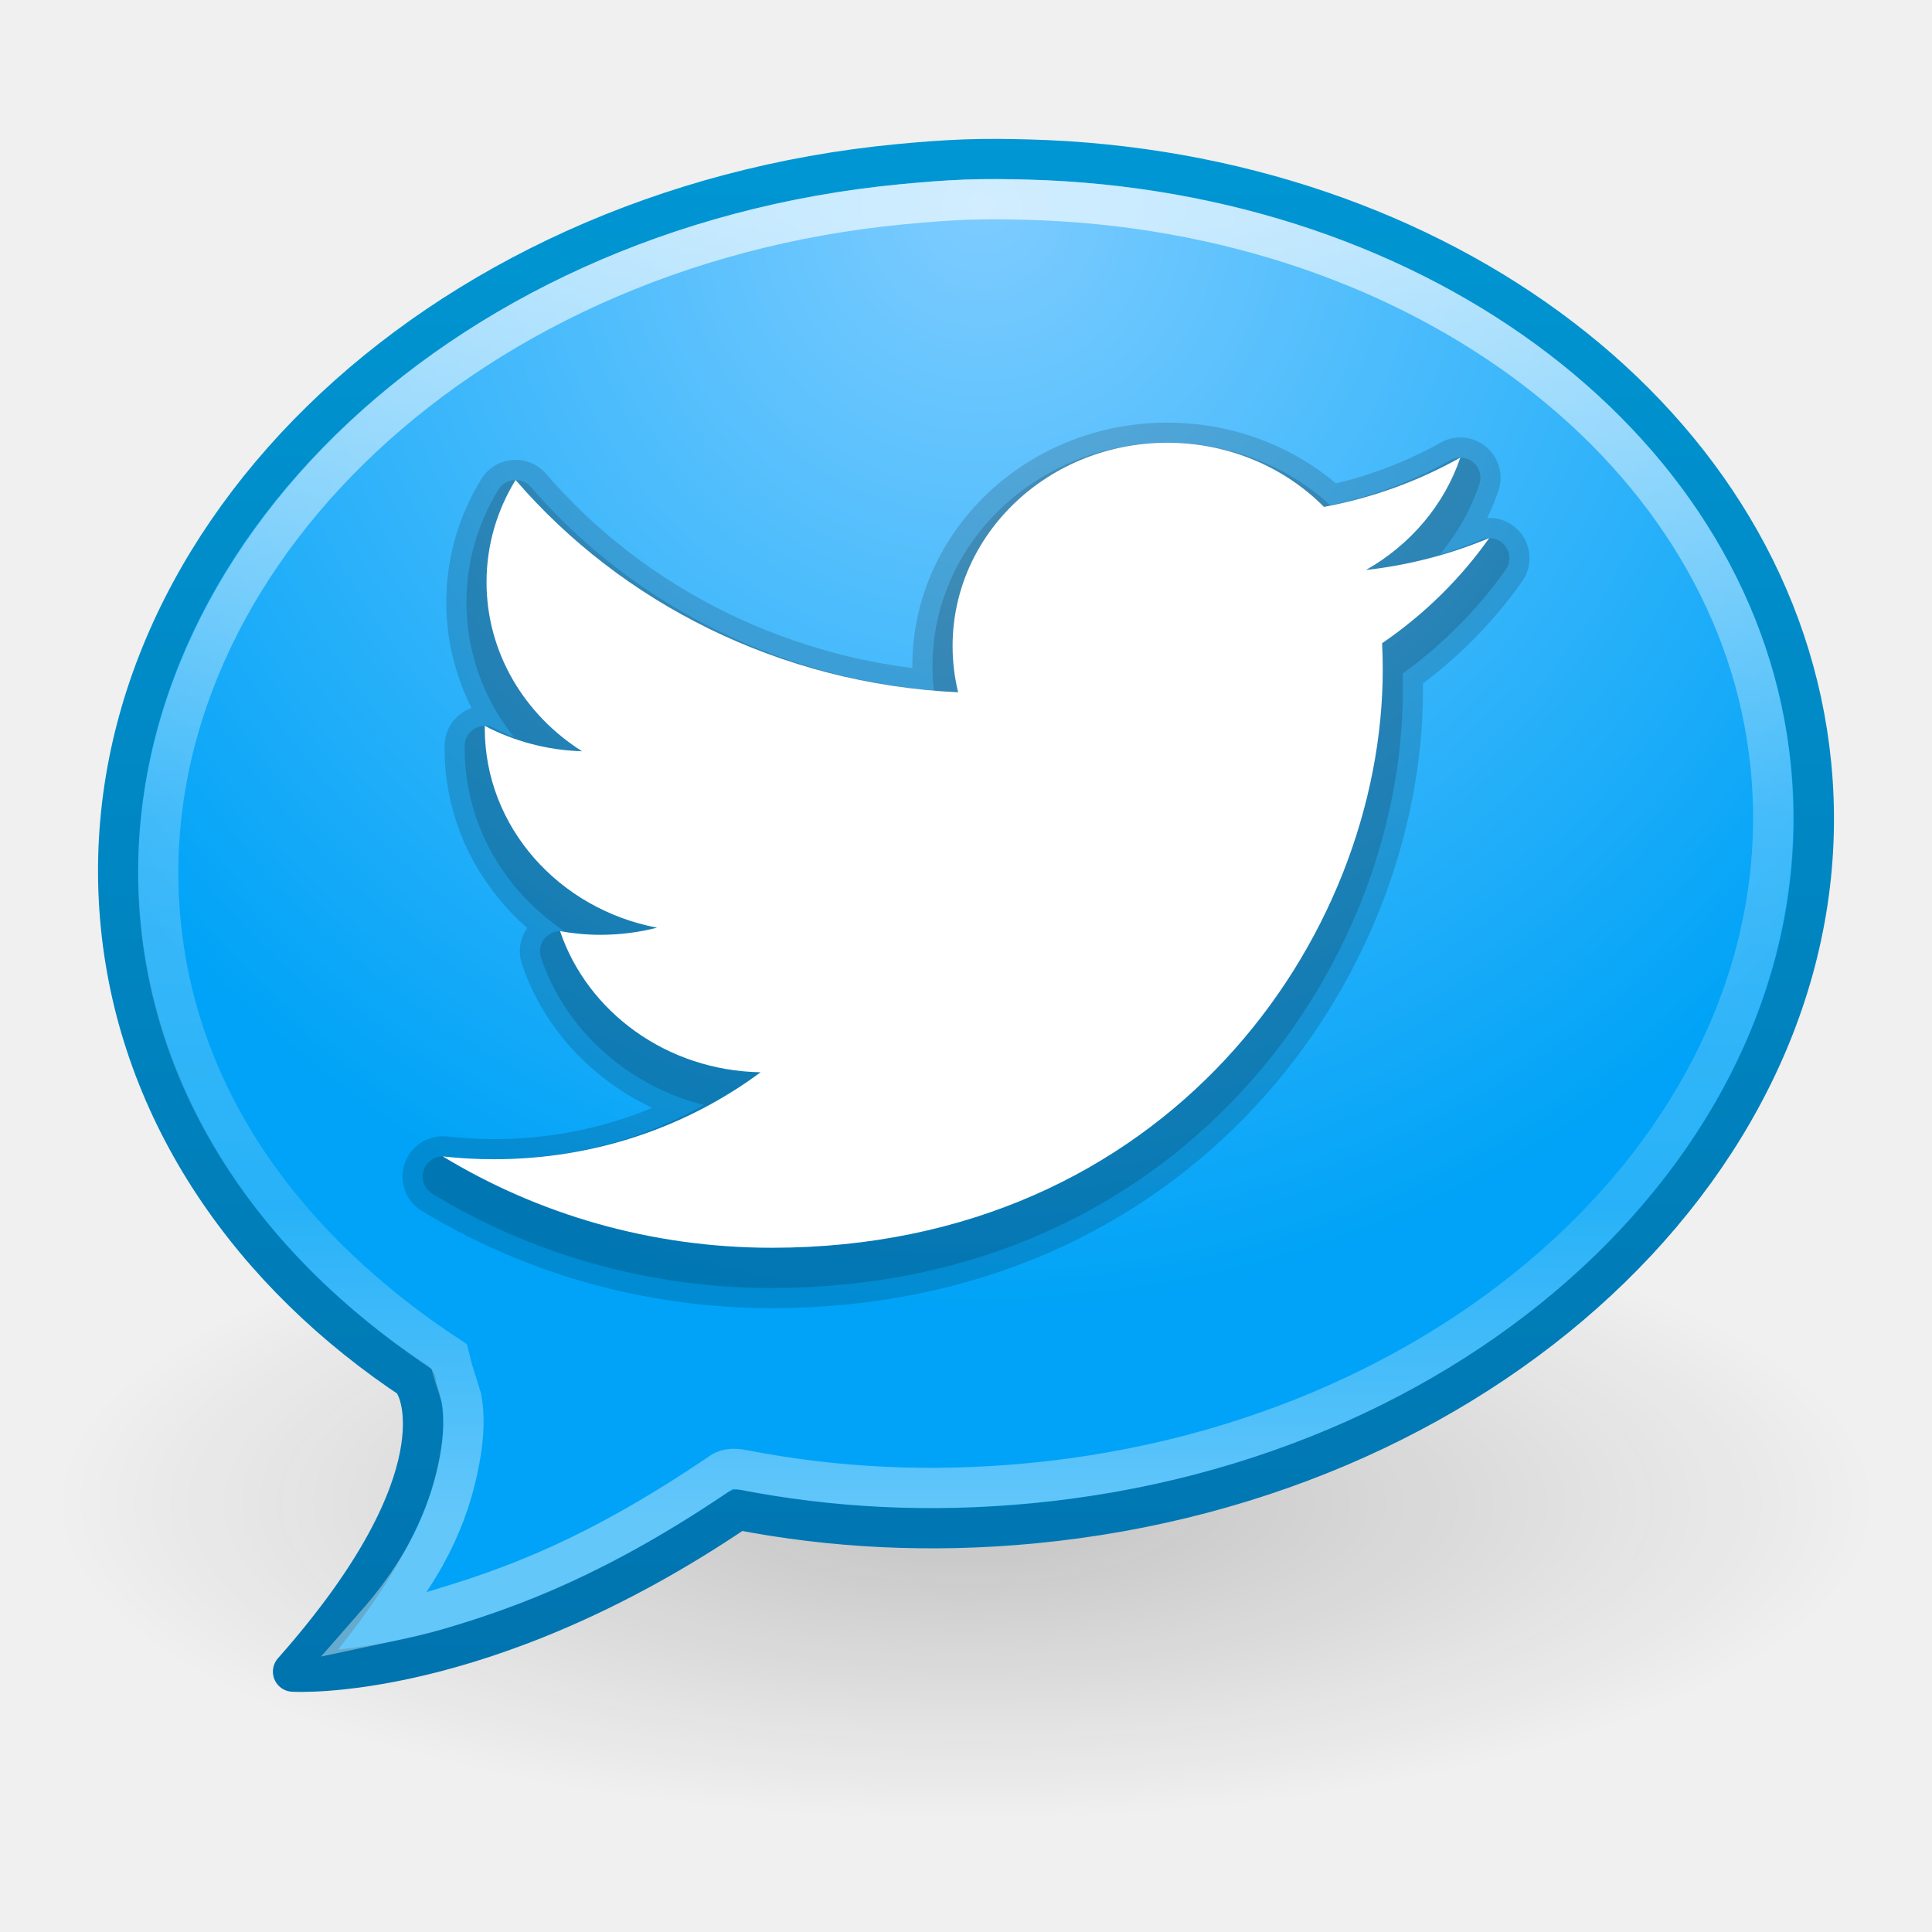
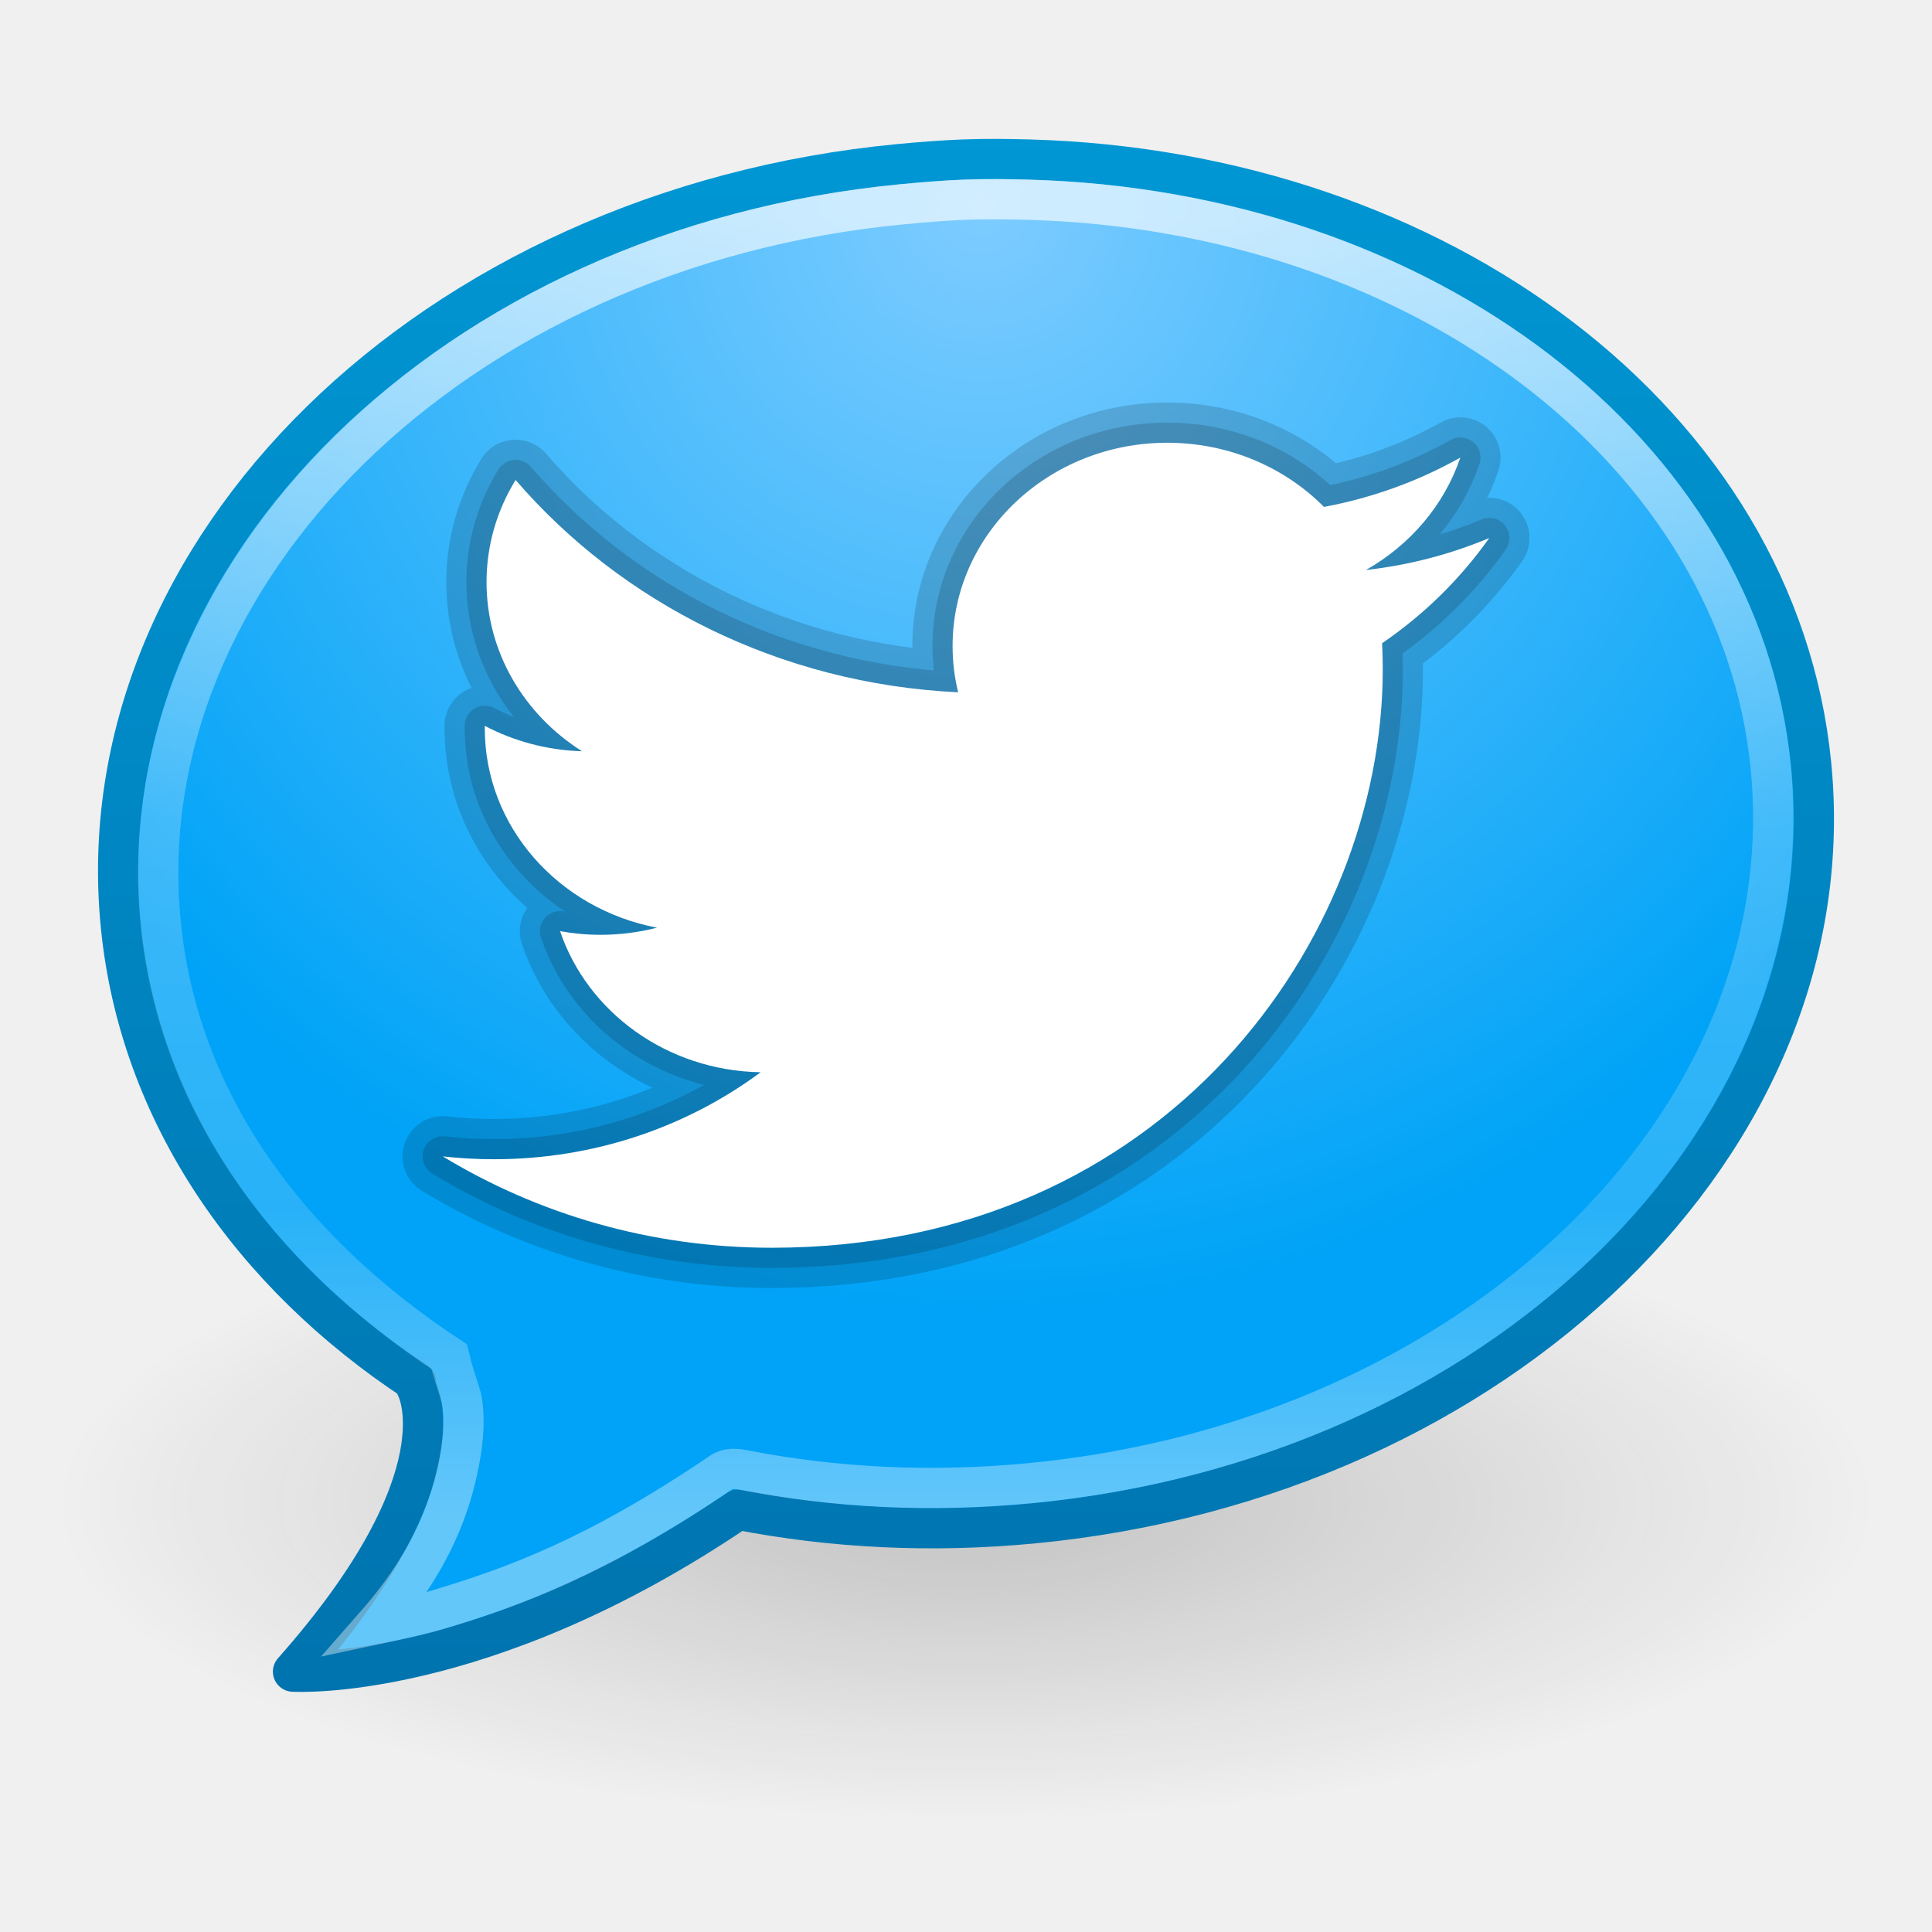
<svg xmlns="http://www.w3.org/2000/svg" xmlns:xlink="http://www.w3.org/1999/xlink" version="1.1" width="48" height="48" id="svg3996">
  <defs id="defs3998">
    <linearGradient id="linearGradient3828">
      <stop id="stop3830" offset="0" style="stop-color:#1c3d7b;stop-opacity:1;" />
      <stop style="stop-color:#1f4286;stop-opacity:1;" offset="0.218" id="stop3840" />
      <stop style="stop-color:#163162;stop-opacity:1;" offset="0.384" id="stop3832" />
      <stop style="stop-color:#122850;stop-opacity:1;" offset="0.761" id="stop3834" />
      <stop id="stop3836" offset="1" style="stop-color:#0b182f;stop-opacity:1;" />
    </linearGradient>
    <linearGradient id="linearGradient3837">
      <stop style="stop-color:#0b182f;stop-opacity:0.078;" offset="0" id="stop3839" />
      <stop style="stop-color:#0b182f;stop-opacity:0.565;" offset="1" id="stop3841" />
    </linearGradient>
    <linearGradient id="linearGradient3829">
      <stop style="stop-color:#161616;stop-opacity:1;" offset="0" id="stop3831" />
      <stop id="stop3824" offset="0.25" style="stop-color:#3c3c3c;stop-opacity:1;" />
      <stop id="stop3822" offset="0.5" style="stop-color:#393939;stop-opacity:1;" />
      <stop style="stop-color:#333333;stop-opacity:1;" offset="1" id="stop3833" />
    </linearGradient>
    <linearGradient id="linearGradient3793">
      <stop style="stop-color:#7dccff;stop-opacity:1;" offset="0" id="stop3795" />
      <stop style="stop-color:#00a3f7;stop-opacity:1;" offset="1" id="stop3797" />
    </linearGradient>
    <linearGradient x1="132.341" y1="2.292" x2="132.341" y2="33.333" id="linearGradient6784-9" xlink:href="#linearGradient6786-4" gradientUnits="userSpaceOnUse" gradientTransform="matrix(1.189189,0,0,1.410706,-126.1409,-11.84258)" />
    <linearGradient id="linearGradient6786-4">
      <stop id="stop6788-2" style="stop-color:#ffffff;stop-opacity:0.648;" offset="0" />
      <stop id="stop6790-0" style="stop-color:#ffffff;stop-opacity:0.235" offset="0.464" />
      <stop id="stop6792-0" style="stop-color:#ffffff;stop-opacity:0.157" offset="0.762" />
      <stop id="stop6794-4" style="stop-color:#ffffff;stop-opacity:0.392" offset="1" />
    </linearGradient>
    <linearGradient x1="22.643" y1="26.967" x2="22.643" y2="30.984" id="linearGradient6883" xlink:href="#linearGradient3922" gradientUnits="userSpaceOnUse" gradientTransform="matrix(1.23944,0,0,1.240176,2.503869,6.621094)" />
    <linearGradient id="linearGradient3922">
      <stop id="stop3924" style="stop-color:#000000;stop-opacity:1" offset="0" />
      <stop id="stop3926-9" style="stop-color:#000000;stop-opacity:0" offset="1" />
    </linearGradient>
    <linearGradient x1="22.643" y1="26.967" x2="22.643" y2="30.984" id="linearGradient6886" xlink:href="#linearGradient3922" gradientUnits="userSpaceOnUse" gradientTransform="matrix(1.333335,0,0,1.333335,0.0846107,3.459921)" />
    <linearGradient x1="-51.786" y1="53.514" x2="-51.786" y2="3.634" id="linearGradient3394-3" xlink:href="#linearGradient3104-8-8-97-9" gradientUnits="userSpaceOnUse" gradientTransform="matrix(1.070043,0,0,1.124451,78.92339,-1.102116)" />
    <linearGradient id="linearGradient3104-8-8-97-9">
      <stop id="stop3106-5-4-3-6" style="stop-color:#0072ad;stop-opacity:1;" offset="0" />
      <stop id="stop3108-4-3-7-0" style="stop-color:#0098d5;stop-opacity:1;" offset="1" />
    </linearGradient>
    <linearGradient x1="-60.961" y1="28.234" x2="-60.914" y2="104.842" id="linearGradient6654-1" xlink:href="#linearGradient3600-8-3" gradientUnits="userSpaceOnUse" gradientTransform="matrix(0.5837891,3.5977471e-4,-3.5543764e-4,0.5909127,61.56502,-10.15705)" />
    <linearGradient id="linearGradient3600-8-3">
      <stop id="stop3828-7-6" style="stop-color:#9fd89a;stop-opacity:1;" offset="0" />
      <stop id="stop3604-2-5" style="stop-color:#40b742;stop-opacity:1;" offset="1" />
    </linearGradient>
    <linearGradient id="linearGradient8838-561-565">
      <stop id="stop4621" style="stop-color:#0a0a0a;stop-opacity:1" offset="0" />
      <stop id="stop4623" style="stop-color:#0a0a0a;stop-opacity:0" offset="1" />
    </linearGradient>
    <radialGradient cx="62.625" cy="4.625" r="10.625" fx="62.625" fy="4.625" id="radialGradient3994" xlink:href="#linearGradient8838-561-565" gradientUnits="userSpaceOnUse" gradientTransform="matrix(2.886278,0,0,1.003922,-148.7532,46.02351)" />
    <linearGradient xlink:href="#linearGradient6786-4" id="linearGradient3015" gradientUnits="userSpaceOnUse" gradientTransform="matrix(1.189189,0,0,1.410706,-126.1409,4.157415)" x1="132.341" y1="2.292" x2="132.341" y2="33.333" />
    <linearGradient xlink:href="#linearGradient3104-8-8-97-9" id="linearGradient3026" gradientUnits="userSpaceOnUse" gradientTransform="matrix(1.070043,0,0,1.124451,78.92339,-1.102116)" x1="-51.786" y1="53.514" x2="-51.786" y2="3.634" />
    <linearGradient xlink:href="#linearGradient3600-8-3" id="linearGradient3029" gradientUnits="userSpaceOnUse" gradientTransform="matrix(0.5837891,3.5977471e-4,-3.5543764e-4,0.5909127,61.68366,-10.44518)" x1="-60.961" y1="28.234" x2="-60.914" y2="104.842" />
    <radialGradient xlink:href="#linearGradient8838-561-565" id="radialGradient3032" gradientUnits="userSpaceOnUse" gradientTransform="matrix(2.886278,0,0,1.003922,-148.7532,46.02351)" cx="62.625" cy="4.625" fx="62.625" fy="4.625" r="10.625" />
    <radialGradient xlink:href="#linearGradient8838-561-565" id="radialGradient3846" gradientUnits="userSpaceOnUse" gradientTransform="matrix(2.886278,0,0,1.003922,-148.7532,46.02351)" cx="62.625" cy="4.625" fx="62.625" fy="4.625" r="10.625" />
    <linearGradient xlink:href="#linearGradient3600-8-3" id="linearGradient3848" gradientUnits="userSpaceOnUse" gradientTransform="matrix(0.5837891,3.5977471e-4,-3.5543764e-4,0.5909127,61.68366,-10.44518)" x1="-60.961" y1="28.234" x2="-60.914" y2="104.842" />
    <linearGradient xlink:href="#linearGradient3104-8-8-97-9" id="linearGradient3850" gradientUnits="userSpaceOnUse" gradientTransform="matrix(1.070043,0,0,1.124451,78.92339,-1.102116)" x1="-51.786" y1="53.514" x2="-51.786" y2="3.634" />
    <linearGradient xlink:href="#linearGradient6786-4" id="linearGradient3852" gradientUnits="userSpaceOnUse" gradientTransform="matrix(1.189189,0,0,1.410706,-126.1409,4.157415)" x1="132.341" y1="2.292" x2="132.341" y2="33.333" />
    <linearGradient xlink:href="#linearGradient6786-4" id="linearGradient3857" gradientUnits="userSpaceOnUse" gradientTransform="matrix(1.189189,0,0,1.410706,-126.1409,4.157415)" x1="132.341" y1="2.292" x2="132.341" y2="33.333" />
    <linearGradient xlink:href="#linearGradient3104-8-8-97-9" id="linearGradient3860" gradientUnits="userSpaceOnUse" gradientTransform="matrix(1.070043,0,0,1.124451,78.92339,-1.102116)" x1="-51.786" y1="53.514" x2="-51.786" y2="3.634" />
    <linearGradient xlink:href="#linearGradient3600-8-3" id="linearGradient3863" gradientUnits="userSpaceOnUse" gradientTransform="matrix(0.5837891,3.5977471e-4,-3.5543764e-4,0.5909127,61.68366,-10.44518)" x1="-60.961" y1="28.234" x2="-60.914" y2="104.842" />
    <radialGradient xlink:href="#linearGradient8838-561-565" id="radialGradient3866" gradientUnits="userSpaceOnUse" gradientTransform="matrix(2.886278,0,0,1.003922,-148.7532,46.02351)" cx="62.625" cy="4.625" fx="62.625" fy="4.625" r="10.625" />
    <linearGradient xlink:href="#linearGradient3600-8-3" id="linearGradient3791" gradientUnits="userSpaceOnUse" gradientTransform="matrix(0.5837891,3.5977471e-4,-3.5543764e-4,0.5909127,-21.40138,-7.970308)" x1="-60.961" y1="28.234" x2="-60.914" y2="104.842" />
    <radialGradient xlink:href="#linearGradient3793" id="radialGradient3801" cx="32.53" cy="4.223" fx="32.53" fy="4.223" r="29" gradientTransform="matrix(-1.263588,2.7508939e-8,-2.7917323e-8,-1.282347,73.63528,12.46786)" gradientUnits="userSpaceOnUse" />
    <linearGradient xlink:href="#linearGradient3837" id="linearGradient3041" gradientUnits="userSpaceOnUse" x1="32.337" y1="12.908" x2="32.105" y2="46.584" gradientTransform="matrix(0.9153915,0,0,0.9153915,2.707473,2.39338)" />
    <linearGradient xlink:href="#linearGradient6786-4" id="linearGradient3044" gradientUnits="userSpaceOnUse" gradientTransform="matrix(1.189189,0,0,1.410706,-126.1409,4.157415)" x1="132.341" y1="2.292" x2="132.341" y2="33.333" />
    <radialGradient xlink:href="#linearGradient3793" id="radialGradient3047" gradientUnits="userSpaceOnUse" gradientTransform="matrix(-1.263588,2.7508939e-8,-2.7917323e-8,-1.282347,73.63528,12.46786)" cx="32.53" cy="4.223" fx="32.53" fy="4.223" r="29" />
    <linearGradient xlink:href="#linearGradient3104-8-8-97-9" id="linearGradient3049" gradientUnits="userSpaceOnUse" gradientTransform="matrix(1.070043,0,0,1.124451,78.92339,-1.102116)" x1="-51.786" y1="53.514" x2="-51.786" y2="3.634" />
    <radialGradient xlink:href="#linearGradient8838-561-565" id="radialGradient3052" gradientUnits="userSpaceOnUse" gradientTransform="matrix(2.886278,0,0,1.003922,-148.7532,46.02351)" cx="62.625" cy="4.625" fx="62.625" fy="4.625" r="10.625" />
    <linearGradient xlink:href="#linearGradient3828" id="linearGradient3838" x1="37.766" y1="42.745" x2="29.637" y2="16.446" gradientUnits="userSpaceOnUse" />
    <radialGradient xlink:href="#linearGradient8838-561-565" id="radialGradient3848" gradientUnits="userSpaceOnUse" gradientTransform="matrix(2.886278,0,0,1.003922,-148.7532,46.02351)" cx="62.625" cy="4.625" fx="62.625" fy="4.625" r="10.625" />
    <radialGradient xlink:href="#linearGradient3793" id="radialGradient3850" gradientUnits="userSpaceOnUse" gradientTransform="matrix(-1.263588,2.7508939e-8,-2.7917323e-8,-1.282347,73.63528,12.46786)" cx="32.53" cy="4.223" fx="32.53" fy="4.223" r="29" />
    <linearGradient xlink:href="#linearGradient3104-8-8-97-9" id="linearGradient3853" gradientUnits="userSpaceOnUse" gradientTransform="matrix(1.070043,0,0,1.124451,78.92339,-1.102116)" x1="-51.786" y1="53.514" x2="-51.786" y2="3.634" />
    <linearGradient xlink:href="#linearGradient6786-4" id="linearGradient3855" gradientUnits="userSpaceOnUse" gradientTransform="matrix(1.189189,0,0,1.410706,-126.1409,4.157415)" x1="132.341" y1="2.292" x2="132.341" y2="33.333" />
    <linearGradient xlink:href="#linearGradient3828" id="linearGradient3858" gradientUnits="userSpaceOnUse" x1="37.766" y1="42.745" x2="29.637" y2="16.446" />
    <linearGradient xlink:href="#linearGradient3837" id="linearGradient3861" gradientUnits="userSpaceOnUse" gradientTransform="matrix(0.9153915,0,0,0.9153915,2.707473,2.39338)" x1="32.337" y1="12.908" x2="32.105" y2="46.584" />
    <linearGradient xlink:href="#linearGradient3828" id="linearGradient3864" gradientUnits="userSpaceOnUse" x1="37.766" y1="42.745" x2="29.637" y2="16.446" />
    <linearGradient xlink:href="#linearGradient3837" id="linearGradient3866" gradientUnits="userSpaceOnUse" gradientTransform="matrix(0.9153915,0,0,0.9153915,2.707473,2.39338)" x1="32.337" y1="12.908" x2="32.105" y2="46.584" />
    <linearGradient xlink:href="#linearGradient6786-4" id="linearGradient3869" gradientUnits="userSpaceOnUse" gradientTransform="matrix(1.189189,0,0,1.410706,-126.1409,4.157415)" x1="132.341" y1="2.292" x2="132.341" y2="33.333" />
    <radialGradient xlink:href="#linearGradient3793" id="radialGradient3872" gradientUnits="userSpaceOnUse" gradientTransform="matrix(-1.263588,2.7508939e-8,-2.7917323e-8,-1.282347,73.63528,12.46786)" cx="32.53" cy="4.223" fx="32.53" fy="4.223" r="29" />
    <linearGradient xlink:href="#linearGradient3104-8-8-97-9" id="linearGradient3874" gradientUnits="userSpaceOnUse" gradientTransform="matrix(1.070043,0,0,1.124451,78.92339,-1.102116)" x1="-51.786" y1="53.514" x2="-51.786" y2="3.634" />
    <radialGradient xlink:href="#linearGradient8838-561-565" id="radialGradient3877" gradientUnits="userSpaceOnUse" gradientTransform="matrix(2.886278,0,0,1.003922,-148.7532,46.02351)" cx="62.625" cy="4.625" fx="62.625" fy="4.625" r="10.625" />
    <radialGradient xlink:href="#linearGradient8838-561-565" id="radialGradient3842" gradientUnits="userSpaceOnUse" gradientTransform="matrix(2.886278,0,0,1.003922,-148.7532,46.02351)" cx="62.625" cy="4.625" fx="62.625" fy="4.625" r="10.625" />
    <radialGradient xlink:href="#linearGradient3793" id="radialGradient3844" gradientUnits="userSpaceOnUse" gradientTransform="matrix(-1.263588,2.7508939e-8,-2.7917323e-8,-1.282347,73.63528,12.46786)" cx="32.53" cy="4.223" fx="32.53" fy="4.223" r="29" />
    <linearGradient xlink:href="#linearGradient3104-8-8-97-9" id="linearGradient3846" gradientUnits="userSpaceOnUse" gradientTransform="matrix(1.070043,0,0,1.124451,78.92339,-1.102116)" x1="-51.786" y1="53.514" x2="-51.786" y2="3.634" />
    <linearGradient xlink:href="#linearGradient6786-4" id="linearGradient3849" gradientUnits="userSpaceOnUse" gradientTransform="matrix(1.189189,0,0,1.410706,-126.1409,4.157415)" x1="132.341" y1="2.292" x2="132.341" y2="33.333" />
    <linearGradient xlink:href="#linearGradient3828" id="linearGradient3851" gradientUnits="userSpaceOnUse" x1="37.766" y1="42.745" x2="29.637" y2="16.446" />
    <linearGradient xlink:href="#linearGradient3837" id="linearGradient3854" gradientUnits="userSpaceOnUse" gradientTransform="matrix(0.9153915,0,0,0.9153915,2.707473,2.39338)" x1="32.337" y1="12.908" x2="32.105" y2="46.584" />
    <linearGradient xlink:href="#linearGradient6786-4" id="linearGradient3865" gradientUnits="userSpaceOnUse" gradientTransform="matrix(0.8789579,0,0,1.042687,-92.88596,2.963867)" x1="132.341" y1="2.292" x2="132.341" y2="33.333" />
    <radialGradient xlink:href="#linearGradient3793" id="radialGradient3868" gradientUnits="userSpaceOnUse" gradientTransform="matrix(-0.9339485,2.0332516e-8,-2.0634363e-8,-0.9478134,54.77343,9.106317)" cx="32.53" cy="4.223" fx="32.53" fy="4.223" r="29" />
    <linearGradient xlink:href="#linearGradient3104-8-8-97-9" id="linearGradient3870" gradientUnits="userSpaceOnUse" gradientTransform="matrix(0.7908948,0,0,0.8311083,58.682,-0.9235783)" x1="-51.786" y1="53.514" x2="-51.786" y2="3.634" />
    <radialGradient xlink:href="#linearGradient8838-561-565" id="radialGradient3873" gradientUnits="userSpaceOnUse" gradientTransform="matrix(2.133318,0,0,0.7420226,-109.5992,33.9081)" cx="62.625" cy="4.625" fx="62.625" fy="4.625" r="10.625" />
  </defs>
-   <g id="g4241">
-     <path d="m 46.666,37.34 c 0,4.354 -10.148,7.884 -22.666,7.884 -12.518,0 -22.667,-3.53 -22.667,-7.884 0,-4.354 10.148,-7.884 22.667,-7.884 12.518,0 22.666,3.53 22.666,7.884 l 0,0 z" id="path8836" style="display:inline;overflow:visible;visibility:visible;opacity:0.2;fill:url(#radialGradient3873);fill-opacity:1;fill-rule:evenodd;stroke:none;stroke-width:1;marker:none" />
-     <path d="M 23.944,3.964 C 23.407,3.985 22.877,4.026 22.333,4.078 10.732,5.185 2.077,13.678 3.003,23.003 3.465,27.658 6.241,31.643 10.335,34.335 l 0,0.113 c 0,0 1.274,2.194 -3.055,7.083 0,0 4.688,0.297 11.054,-4.023 2.327,0.453 4.783,0.583 7.332,0.34 C 37.268,36.74 45.923,28.304 44.997,18.98 44.158,10.529 35.761,4.24 25.555,3.964 c -0.528,-0.014 -1.073,-0.021 -1.611,0 z" id="path4111-6" style="color:#000000;display:inline;overflow:visible;visibility:visible;fill:url(#radialGradient3868);fill-opacity:1;stroke:url(#linearGradient3870);stroke-width:1;stroke-linecap:butt;stroke-linejoin:round;stroke-miterlimit:4;stroke-dasharray:none;stroke-dashoffset:0;stroke-opacity:1;marker:none;enable-background:accumulate" />
-     <path d="M 23.977,4.961 C 23.459,4.981 22.942,5.025 22.406,5.076 11.242,6.143 3.134,14.291 3.993,22.942 c 0.438,4.409 3.097,8.087 7.167,10.763 0.109,0.455 0.152,0.517 0.307,1.04 0.069,0.373 0.074,0.881 -0.053,1.547 -0.199,1.046 -0.645,2.44 -2.07,4.063 0.81,-0.172 1.188,-0.258 1.556,-0.369 1.859,-0.559 3.917,-1.299 7.024,-3.408 0.16,-0.109 0.364,-0.091 0.554,-0.055 2.255,0.439 4.631,0.564 7.114,0.326 C 36.599,35.8 44.868,27.872 43.991,19.039 43.22,11.272 35.389,5.227 25.524,4.961 c -0.521,-0.014 -1.034,-0.02 -1.548,0 z" id="path3089" style="color:#000000;display:inline;overflow:visible;visibility:visible;fill:none;stroke:url(#linearGradient3865);stroke-width:1;stroke-linecap:round;stroke-linejoin:miter;stroke-miterlimit:4;stroke-dasharray:none;stroke-dashoffset:0;stroke-opacity:1;marker:none;enable-background:accumulate" />
-     <g transform="translate(0,0.5)" id="g4237">
-       <path d="m 37,13.367 c -0.957,0.402 -1.985,0.673 -3.064,0.795 1.101,-0.625 1.947,-1.614 2.345,-2.793 -1.031,0.579 -2.172,0.999 -3.387,1.225 -0.973,-0.981 -2.359,-1.594 -3.893,-1.594 -2.946,0 -5.334,2.261 -5.334,5.049 0,0.396 0.047,0.781 0.138,1.151 -4.433,-0.211 -8.364,-2.221 -10.995,-5.275 -0.459,0.746 -0.722,1.613 -0.722,2.538 0,1.752 0.942,3.297 2.373,4.202 -0.874,-0.026 -1.697,-0.253 -2.416,-0.631 -5.08e-4,0.021 -5.08e-4,0.042 -5.08e-4,0.063 0,2.446 1.839,4.487 4.279,4.951 -0.448,0.115 -0.919,0.177 -1.405,0.177 -0.344,0 -0.678,-0.032 -1.004,-0.091 0.679,2.006 2.649,3.466 4.983,3.506 -1.826,1.354 -4.126,2.161 -6.625,2.161 -0.431,0 -0.855,-0.024 -1.272,-0.071 C 13.361,30.164 16.165,31 19.177,31 c 9.811,0 15.177,-7.694 15.177,-14.366 0,-0.219 -0.005,-0.437 -0.016,-0.653 1.042,-0.712 1.947,-1.601 2.662,-2.614" id="path4233" style="color:#000000;display:inline;overflow:visible;visibility:visible;opacity:0.15;fill:none;fill-opacity:1;fill-rule:nonzero;stroke:#000000;stroke-width:2;stroke-linecap:round;stroke-linejoin:round;stroke-miterlimit:4;stroke-dasharray:none;stroke-opacity:1;marker:none;enable-background:accumulate" />
-       <path style="color:#000000;display:inline;overflow:visible;visibility:visible;opacity:0.15;fill:none;fill-opacity:1;fill-rule:nonzero;stroke:#000000;stroke-width:1;stroke-linecap:round;stroke-linejoin:round;stroke-miterlimit:4;stroke-dasharray:none;stroke-opacity:1;marker:none;enable-background:accumulate" id="path4235" d="m 37,13.367 c -0.957,0.402 -1.985,0.673 -3.064,0.795 1.101,-0.625 1.947,-1.614 2.345,-2.793 -1.031,0.579 -2.172,0.999 -3.387,1.225 -0.973,-0.981 -2.359,-1.594 -3.893,-1.594 -2.946,0 -5.334,2.261 -5.334,5.049 0,0.396 0.047,0.781 0.138,1.151 -4.433,-0.211 -8.364,-2.221 -10.995,-5.275 -0.459,0.746 -0.722,1.613 -0.722,2.538 0,1.752 0.942,3.297 2.373,4.202 -0.874,-0.026 -1.697,-0.253 -2.416,-0.631 -5.08e-4,0.021 -5.08e-4,0.042 -5.08e-4,0.063 0,2.446 1.839,4.487 4.279,4.951 -0.448,0.115 -0.919,0.177 -1.405,0.177 -0.344,0 -0.678,-0.032 -1.004,-0.091 0.679,2.006 2.649,3.466 4.983,3.506 -1.826,1.354 -4.126,2.161 -6.625,2.161 -0.431,0 -0.855,-0.024 -1.272,-0.071 C 13.361,30.164 16.165,31 19.177,31 c 9.811,0 15.177,-7.694 15.177,-14.366 0,-0.219 -0.005,-0.437 -0.016,-0.653 1.042,-0.712 1.947,-1.601 2.662,-2.614" />
-     </g>
-     <path d="m 37,13.367 c -0.957,0.402 -1.985,0.673 -3.064,0.795 1.101,-0.625 1.947,-1.614 2.345,-2.793 -1.031,0.579 -2.172,0.999 -3.387,1.225 -0.973,-0.981 -2.359,-1.594 -3.893,-1.594 -2.946,0 -5.334,2.261 -5.334,5.049 0,0.396 0.047,0.781 0.138,1.151 -4.433,-0.211 -8.364,-2.221 -10.995,-5.275 -0.459,0.746 -0.722,1.613 -0.722,2.538 0,1.752 0.942,3.297 2.373,4.202 -0.874,-0.026 -1.697,-0.253 -2.416,-0.631 -5.08e-4,0.021 -5.08e-4,0.042 -5.08e-4,0.063 0,2.446 1.839,4.487 4.279,4.951 -0.448,0.115 -0.919,0.177 -1.405,0.177 -0.344,0 -0.678,-0.032 -1.004,-0.091 0.679,2.006 2.649,3.466 4.983,3.506 -1.826,1.354 -4.126,2.161 -6.625,2.161 -0.431,0 -0.855,-0.024 -1.272,-0.071 C 13.361,30.164 16.165,31 19.177,31 c 9.811,0 15.177,-7.694 15.177,-14.366 0,-0.219 -0.005,-0.437 -0.016,-0.653 1.042,-0.712 1.947,-1.601 2.662,-2.614" id="path16-1" style="color:#000000;display:inline;overflow:visible;visibility:visible;fill:#ffffff;fill-opacity:1;fill-rule:nonzero;stroke:none;stroke-width:1;stroke-linecap:round;stroke-linejoin:round;stroke-miterlimit:4;stroke-dasharray:none;stroke-opacity:1;marker:none;enable-background:accumulate" />
+   <path style="display:inline;overflow:visible;visibility:visible;opacity:0.2;fill:url(#radialGradient3873);fill-opacity:1;fill-rule:evenodd;stroke:none;stroke-width:1;marker:none" id="path8836" d="m 46.666,37.34 c 0,4.354 -10.148,7.884 -22.666,7.884 -12.518,0 -22.667,-3.53 -22.667,-7.884 0,-4.354 10.148,-7.884 22.667,-7.884 12.518,0 22.666,3.53 22.666,7.884 l 0,0 z" />
+   <path style="color:#000000;display:inline;overflow:visible;visibility:visible;fill:url(#radialGradient3868);fill-opacity:1;stroke:url(#linearGradient3870);stroke-width:1;stroke-linecap:butt;stroke-linejoin:round;stroke-miterlimit:4;stroke-dasharray:none;stroke-dashoffset:0;stroke-opacity:1;marker:none;enable-background:accumulate" id="path4111-6" d="M 23.944,3.964 C 23.407,3.985 22.877,4.026 22.333,4.078 10.732,5.185 2.077,13.678 3.003,23.003 3.465,27.658 6.241,31.643 10.335,34.335 l 0,0.113 c 0,0 1.274,2.194 -3.055,7.083 0,0 4.688,0.297 11.054,-4.023 2.327,0.453 4.783,0.583 7.332,0.34 C 37.268,36.74 45.923,28.304 44.997,18.98 44.158,10.529 35.761,4.24 25.555,3.964 c -0.528,-0.014 -1.073,-0.021 -1.611,0 z" />
+   <path style="color:#000000;display:inline;overflow:visible;visibility:visible;fill:none;stroke:url(#linearGradient3865);stroke-width:1;stroke-linecap:round;stroke-linejoin:miter;stroke-miterlimit:4;stroke-dasharray:none;stroke-dashoffset:0;stroke-opacity:1;marker:none;enable-background:accumulate" id="path3089" d="M 23.977,4.961 C 23.459,4.981 22.942,5.025 22.406,5.076 11.242,6.143 3.134,14.291 3.993,22.942 c 0.438,4.409 3.097,8.087 7.167,10.763 0.109,0.455 0.152,0.517 0.307,1.04 0.069,0.373 0.074,0.881 -0.053,1.547 -0.199,1.046 -0.645,2.44 -2.07,4.063 0.81,-0.172 1.188,-0.258 1.556,-0.369 1.859,-0.559 3.917,-1.299 7.024,-3.408 0.16,-0.109 0.364,-0.091 0.554,-0.055 2.255,0.439 4.631,0.564 7.114,0.326 C 36.599,35.8 44.868,27.872 43.991,19.039 43.22,11.272 35.389,5.227 25.524,4.961 c -0.521,-0.014 -1.034,-0.02 -1.548,0 z" />
+   <g id="g4237">
+     <path style="color:#000000;display:inline;overflow:visible;visibility:visible;opacity:0.15;fill:none;fill-opacity:1;fill-rule:nonzero;stroke:#000000;stroke-width:2;stroke-linecap:round;stroke-linejoin:round;stroke-miterlimit:4;stroke-dasharray:none;stroke-opacity:1;marker:none;enable-background:accumulate" id="path4233" d="m 37,13.367 c -0.957,0.402 -1.985,0.673 -3.064,0.795 1.101,-0.625 1.947,-1.614 2.345,-2.793 -1.031,0.579 -2.172,0.999 -3.387,1.225 -0.973,-0.981 -2.359,-1.594 -3.893,-1.594 -2.946,0 -5.334,2.261 -5.334,5.049 0,0.396 0.047,0.781 0.138,1.151 -4.433,-0.211 -8.364,-2.221 -10.995,-5.275 -0.459,0.746 -0.722,1.613 -0.722,2.538 0,1.752 0.942,3.297 2.373,4.202 -0.874,-0.026 -1.697,-0.253 -2.416,-0.631 -5.08e-4,0.021 -5.08e-4,0.042 -5.08e-4,0.063 0,2.446 1.839,4.487 4.279,4.951 -0.448,0.115 -0.919,0.177 -1.405,0.177 -0.344,0 -0.678,-0.032 -1.004,-0.091 0.679,2.006 2.649,3.466 4.983,3.506 -1.826,1.354 -4.126,2.161 -6.625,2.161 -0.431,0 -0.855,-0.024 -1.272,-0.071 C 13.361,30.164 16.165,31 19.177,31 c 9.811,0 15.177,-7.694 15.177,-14.366 0,-0.219 -0.005,-0.437 -0.016,-0.653 1.042,-0.712 1.947,-1.601 2.662,-2.614" />
+     <path d="m 37,13.367 c -0.957,0.402 -1.985,0.673 -3.064,0.795 1.101,-0.625 1.947,-1.614 2.345,-2.793 -1.031,0.579 -2.172,0.999 -3.387,1.225 -0.973,-0.981 -2.359,-1.594 -3.893,-1.594 -2.946,0 -5.334,2.261 -5.334,5.049 0,0.396 0.047,0.781 0.138,1.151 -4.433,-0.211 -8.364,-2.221 -10.995,-5.275 -0.459,0.746 -0.722,1.613 -0.722,2.538 0,1.752 0.942,3.297 2.373,4.202 -0.874,-0.026 -1.697,-0.253 -2.416,-0.631 -5.08e-4,0.021 -5.08e-4,0.042 -5.08e-4,0.063 0,2.446 1.839,4.487 4.279,4.951 -0.448,0.115 -0.919,0.177 -1.405,0.177 -0.344,0 -0.678,-0.032 -1.004,-0.091 0.679,2.006 2.649,3.466 4.983,3.506 -1.826,1.354 -4.126,2.161 -6.625,2.161 -0.431,0 -0.855,-0.024 -1.272,-0.071 C 13.361,30.164 16.165,31 19.177,31 c 9.811,0 15.177,-7.694 15.177,-14.366 0,-0.219 -0.005,-0.437 -0.016,-0.653 1.042,-0.712 1.947,-1.601 2.662,-2.614" id="path4235" style="color:#000000;display:inline;overflow:visible;visibility:visible;opacity:0.15;fill:none;fill-opacity:1;fill-rule:nonzero;stroke:#000000;stroke-width:1;stroke-linecap:round;stroke-linejoin:round;stroke-miterlimit:4;stroke-dasharray:none;stroke-opacity:1;marker:none;enable-background:accumulate" />
  </g>
+   <path style="color:#000000;display:inline;overflow:visible;visibility:visible;fill:#ffffff;fill-opacity:1;fill-rule:nonzero;stroke:none;stroke-width:1;stroke-linecap:round;stroke-linejoin:round;stroke-miterlimit:4;stroke-dasharray:none;stroke-opacity:1;marker:none;enable-background:accumulate" id="path16-1" d="m 37,13.367 c -0.957,0.402 -1.985,0.673 -3.064,0.795 1.101,-0.625 1.947,-1.614 2.345,-2.793 -1.031,0.579 -2.172,0.999 -3.387,1.225 -0.973,-0.981 -2.359,-1.594 -3.893,-1.594 -2.946,0 -5.334,2.261 -5.334,5.049 0,0.396 0.047,0.781 0.138,1.151 -4.433,-0.211 -8.364,-2.221 -10.995,-5.275 -0.459,0.746 -0.722,1.613 -0.722,2.538 0,1.752 0.942,3.297 2.373,4.202 -0.874,-0.026 -1.697,-0.253 -2.416,-0.631 -5.08e-4,0.021 -5.08e-4,0.042 -5.08e-4,0.063 0,2.446 1.839,4.487 4.279,4.951 -0.448,0.115 -0.919,0.177 -1.405,0.177 -0.344,0 -0.678,-0.032 -1.004,-0.091 0.679,2.006 2.649,3.466 4.983,3.506 -1.826,1.354 -4.126,2.161 -6.625,2.161 -0.431,0 -0.855,-0.024 -1.272,-0.071 C 13.361,30.164 16.165,31 19.177,31 c 9.811,0 15.177,-7.694 15.177,-14.366 0,-0.219 -0.005,-0.437 -0.016,-0.653 1.042,-0.712 1.947,-1.601 2.662,-2.614" />
</svg>
